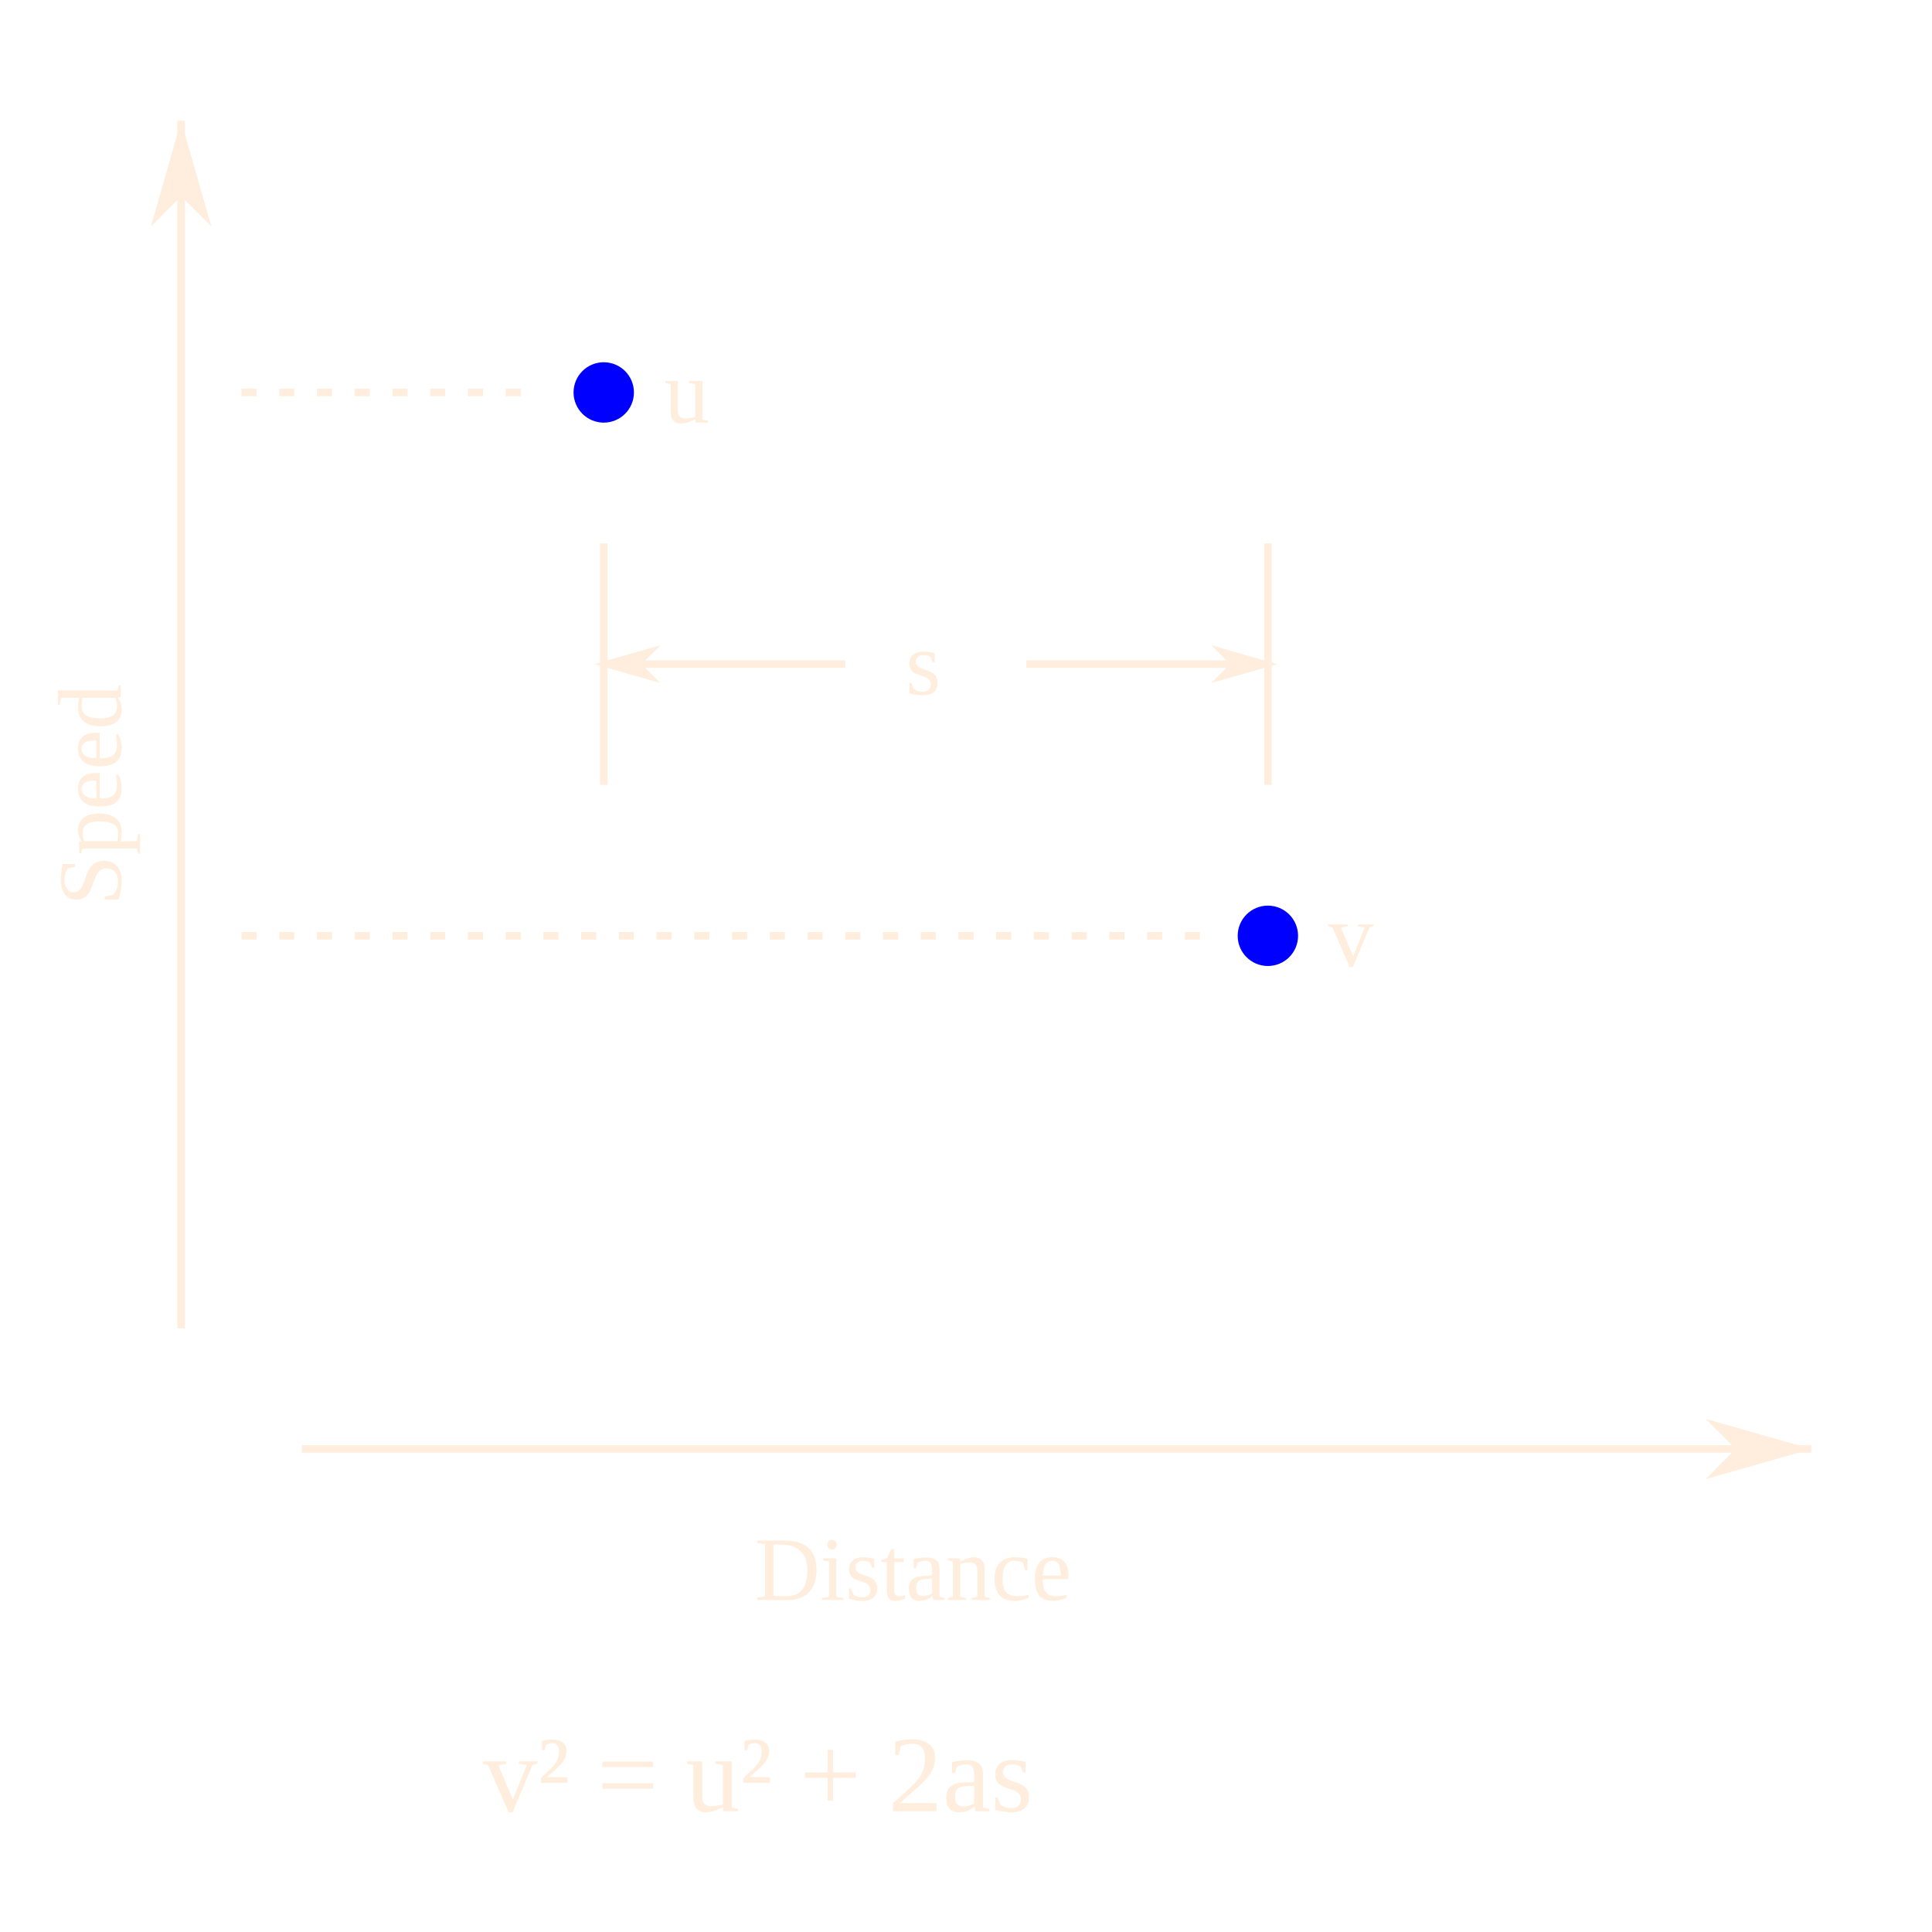
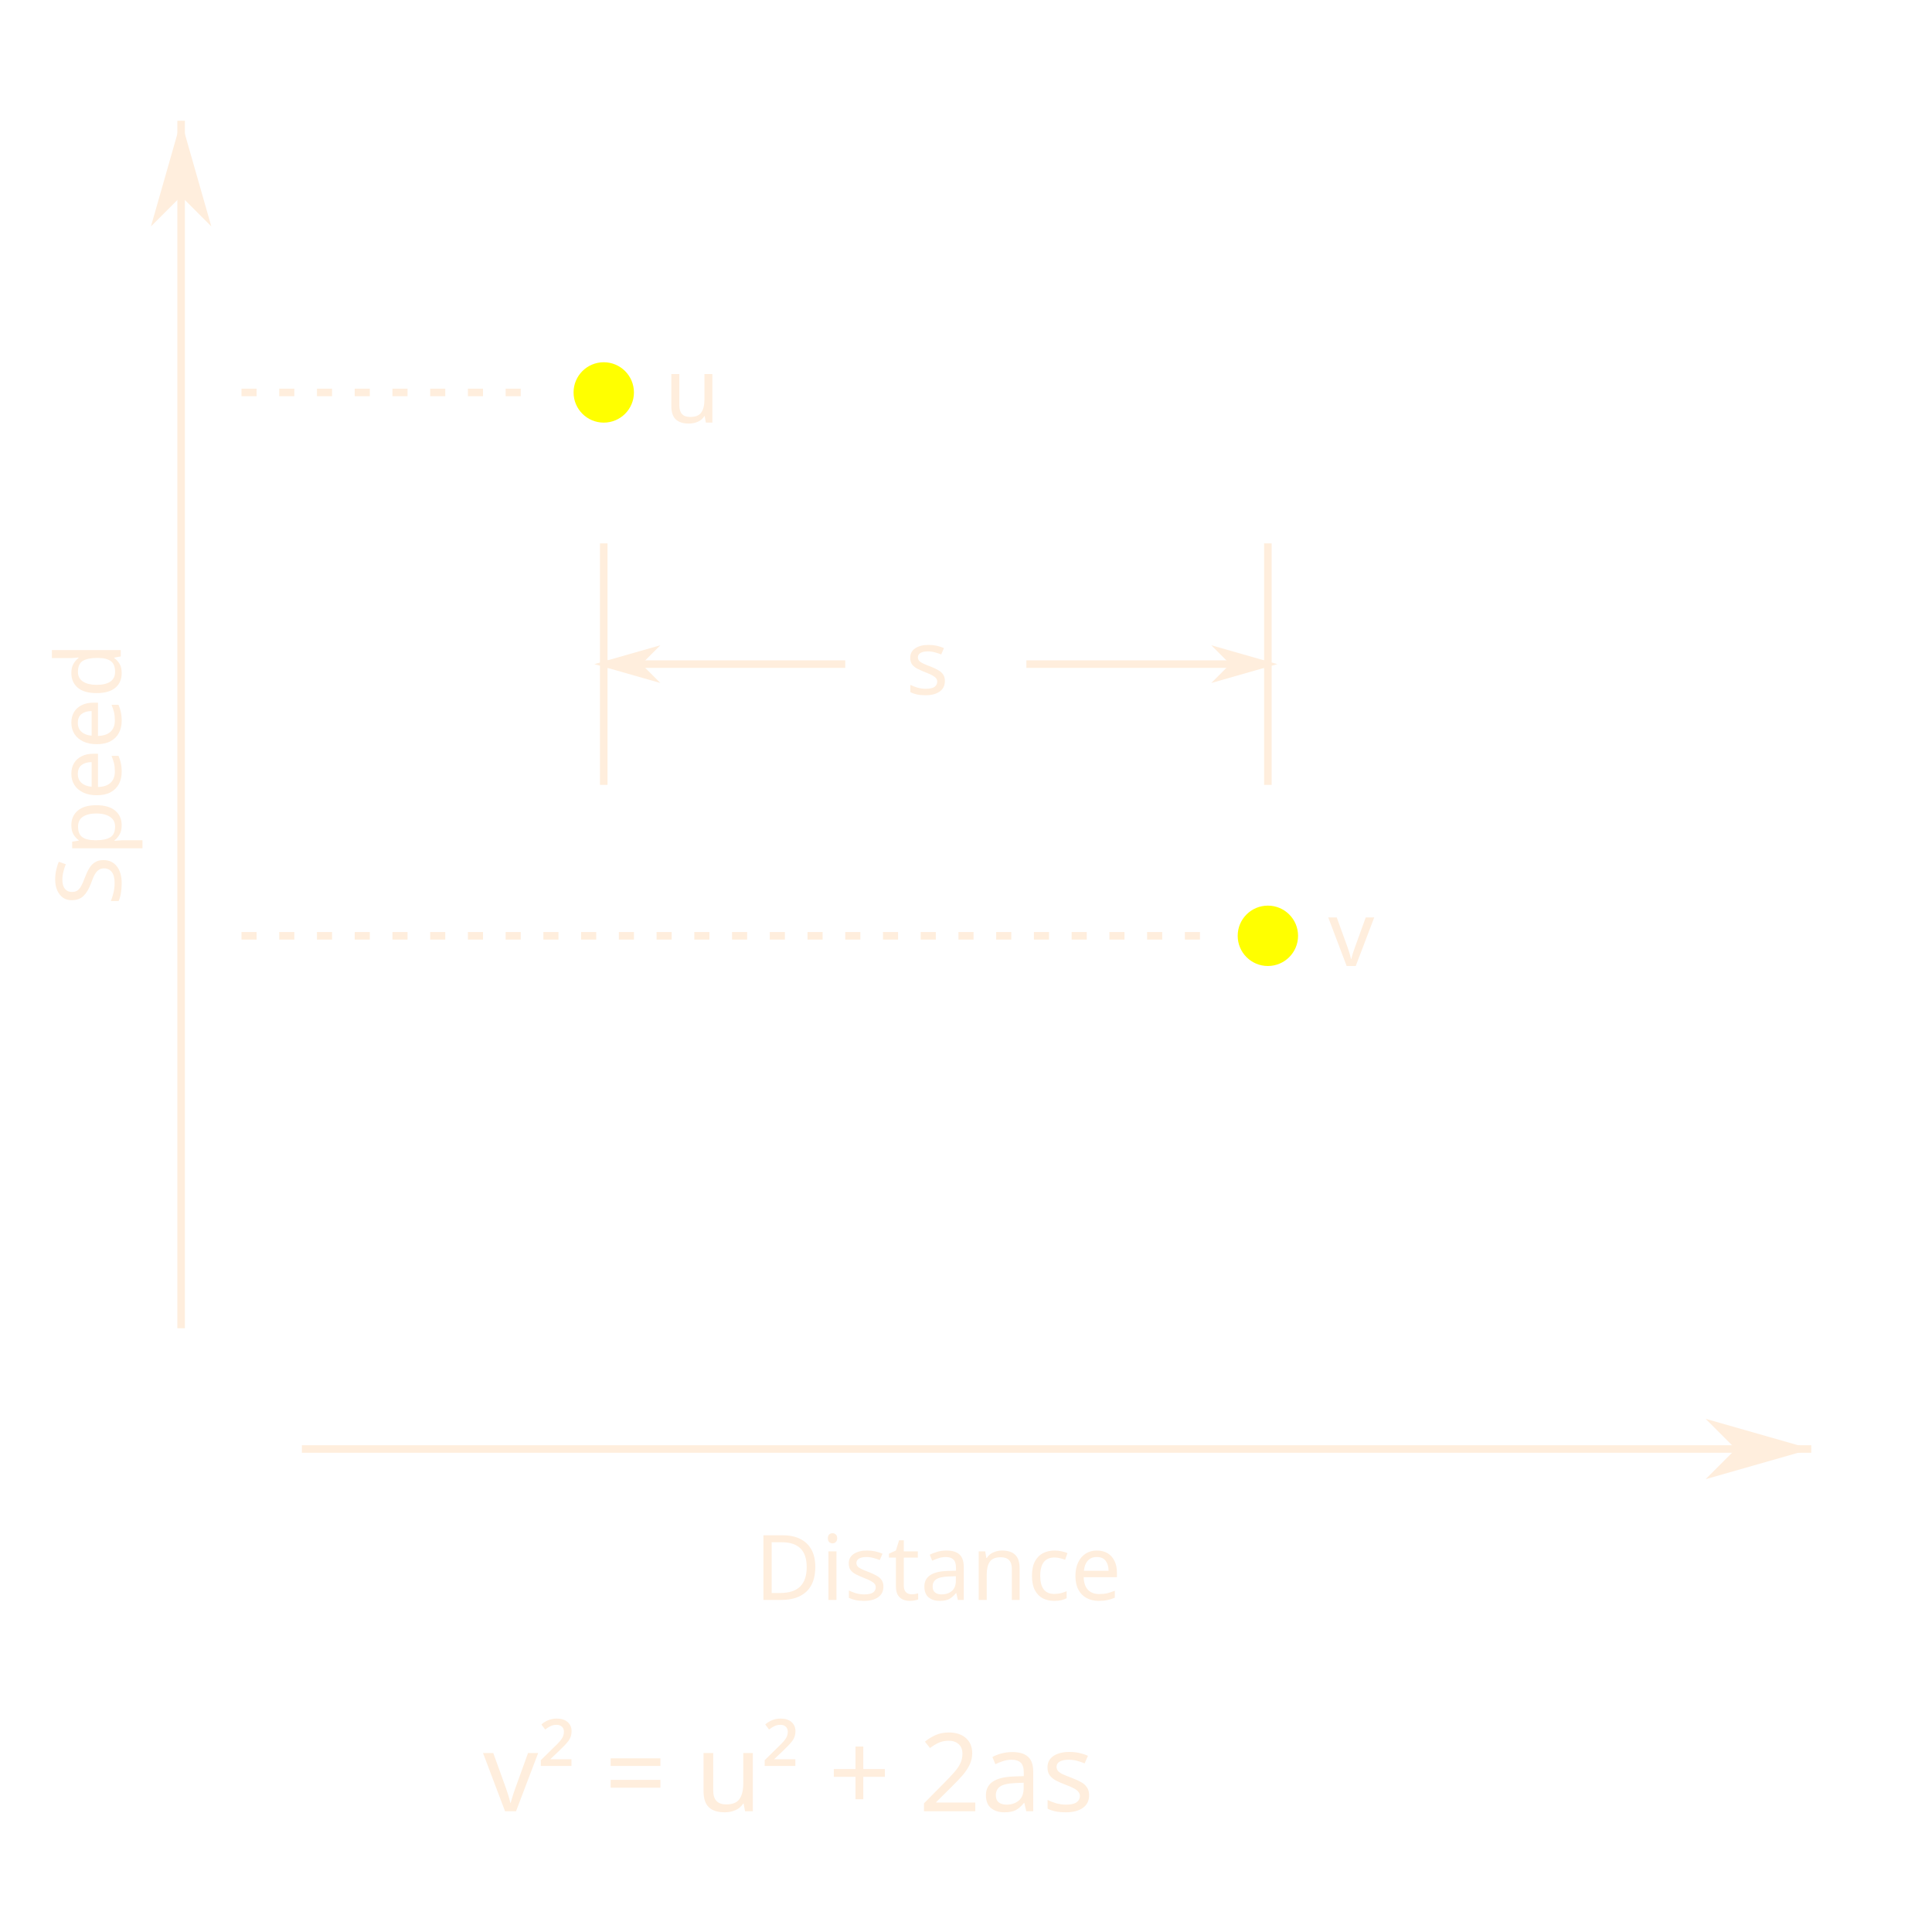
<svg xmlns="http://www.w3.org/2000/svg" width="256" height="256" version="1.1">
  <defs>
    <marker id="Arrow1Mend" orient="auto" refY="0.0" refX="0.0" style="overflow:visible;">
      <path d="M 0.0,0.0 L 5.0,-5.0 L -12.5,0.0 L 5.0,5.0 L 0.0,0.0 z" style="fill:#ffeedd;stroke-width:0.1em;marker-start:none;" transform="scale(0.5) rotate(180) translate(10,0)" />
    </marker>
    <marker id="Arrow1Lend" orient="auto" refY="0.0" refX="0.0" style="overflow:visible;">
      <path d="M 0.0,0.0 L 5.0,-5.0 L -12.5,0.0 L 5.0,5.0 L 0.0,0.0 z" style="fill:#ffeedd;stroke-width:0.1em;marker-start:none;" transform="scale(0.8) rotate(180) translate(12.5,0)" />
    </marker>
  </defs>
  <g style="fill:#ffeedd">
    <g transform="rotate(-90) translate(-120,16)">
-       <text style="font-size:1em">
+       <text style="font-family:Overpass;font-size:1em">
        <tspan x="0" y="0">Speed</tspan>
      </text>
    </g>
-     <text style="font-size:1em">
+     <text style="font-family:Overpass;font-size:1em">
      <tspan x="100" y="212">Distance</tspan>
    </text>
-     <text style="font-size:1em">
+     <text style="font-family:Overpass Mono;font-size:1em">
      <tspan x="88" y="56">u</tspan>
    </text>
-     <text style="font-size:1em">
+     <text style="font-family:Overpass Mono;font-size:1em">
      <tspan x="176" y="128">v</tspan>
    </text>
-     <text style="font-size:1em">
+     <text style="font-family:Overpass Mono;font-size:1em">
      <tspan x="120" y="92">s</tspan>
    </text>
-     <text style="font-size:1.2em">
+     <text style="font-family:Overpass;font-size:1.2em">
      <tspan x="64" y="240">v² = u² + 2as</tspan>
    </text>
  </g>
-   <circle cx="80" cy="52" r="4" style="fill:blue" />
-   <circle cx="168" cy="124" r="4" style="fill:blue" />
+   <circle cx="80" cy="52" r="4" style="fill:yellow" />
+   <circle cx="168" cy="124" r="4" style="fill:yellow" />
  <g style="stroke:#ffeedd;fill:#ffeedd">
    <path style="marker-end:url(#Arrow1Lend)" d="m 24,176 0,-160" />
    <path style="marker-end:url(#Arrow1Lend)" d="m 40,192 200,0" />
    <path style="stroke-dasharray:2,3" d="m 32,52 40,0" />
    <path d="m 80,72 0,32" />
    <path style="stroke-dasharray:2,3" d="m 32,124 128,0" />
    <path d="m 168,72 0,32" />
    <path style="marker-end:url(#Arrow1Mend)" d="m 136,88 32,0" />
    <path style="marker-end:url(#Arrow1Mend)" d="m 112,88 -32,0" />
  </g>
</svg>
